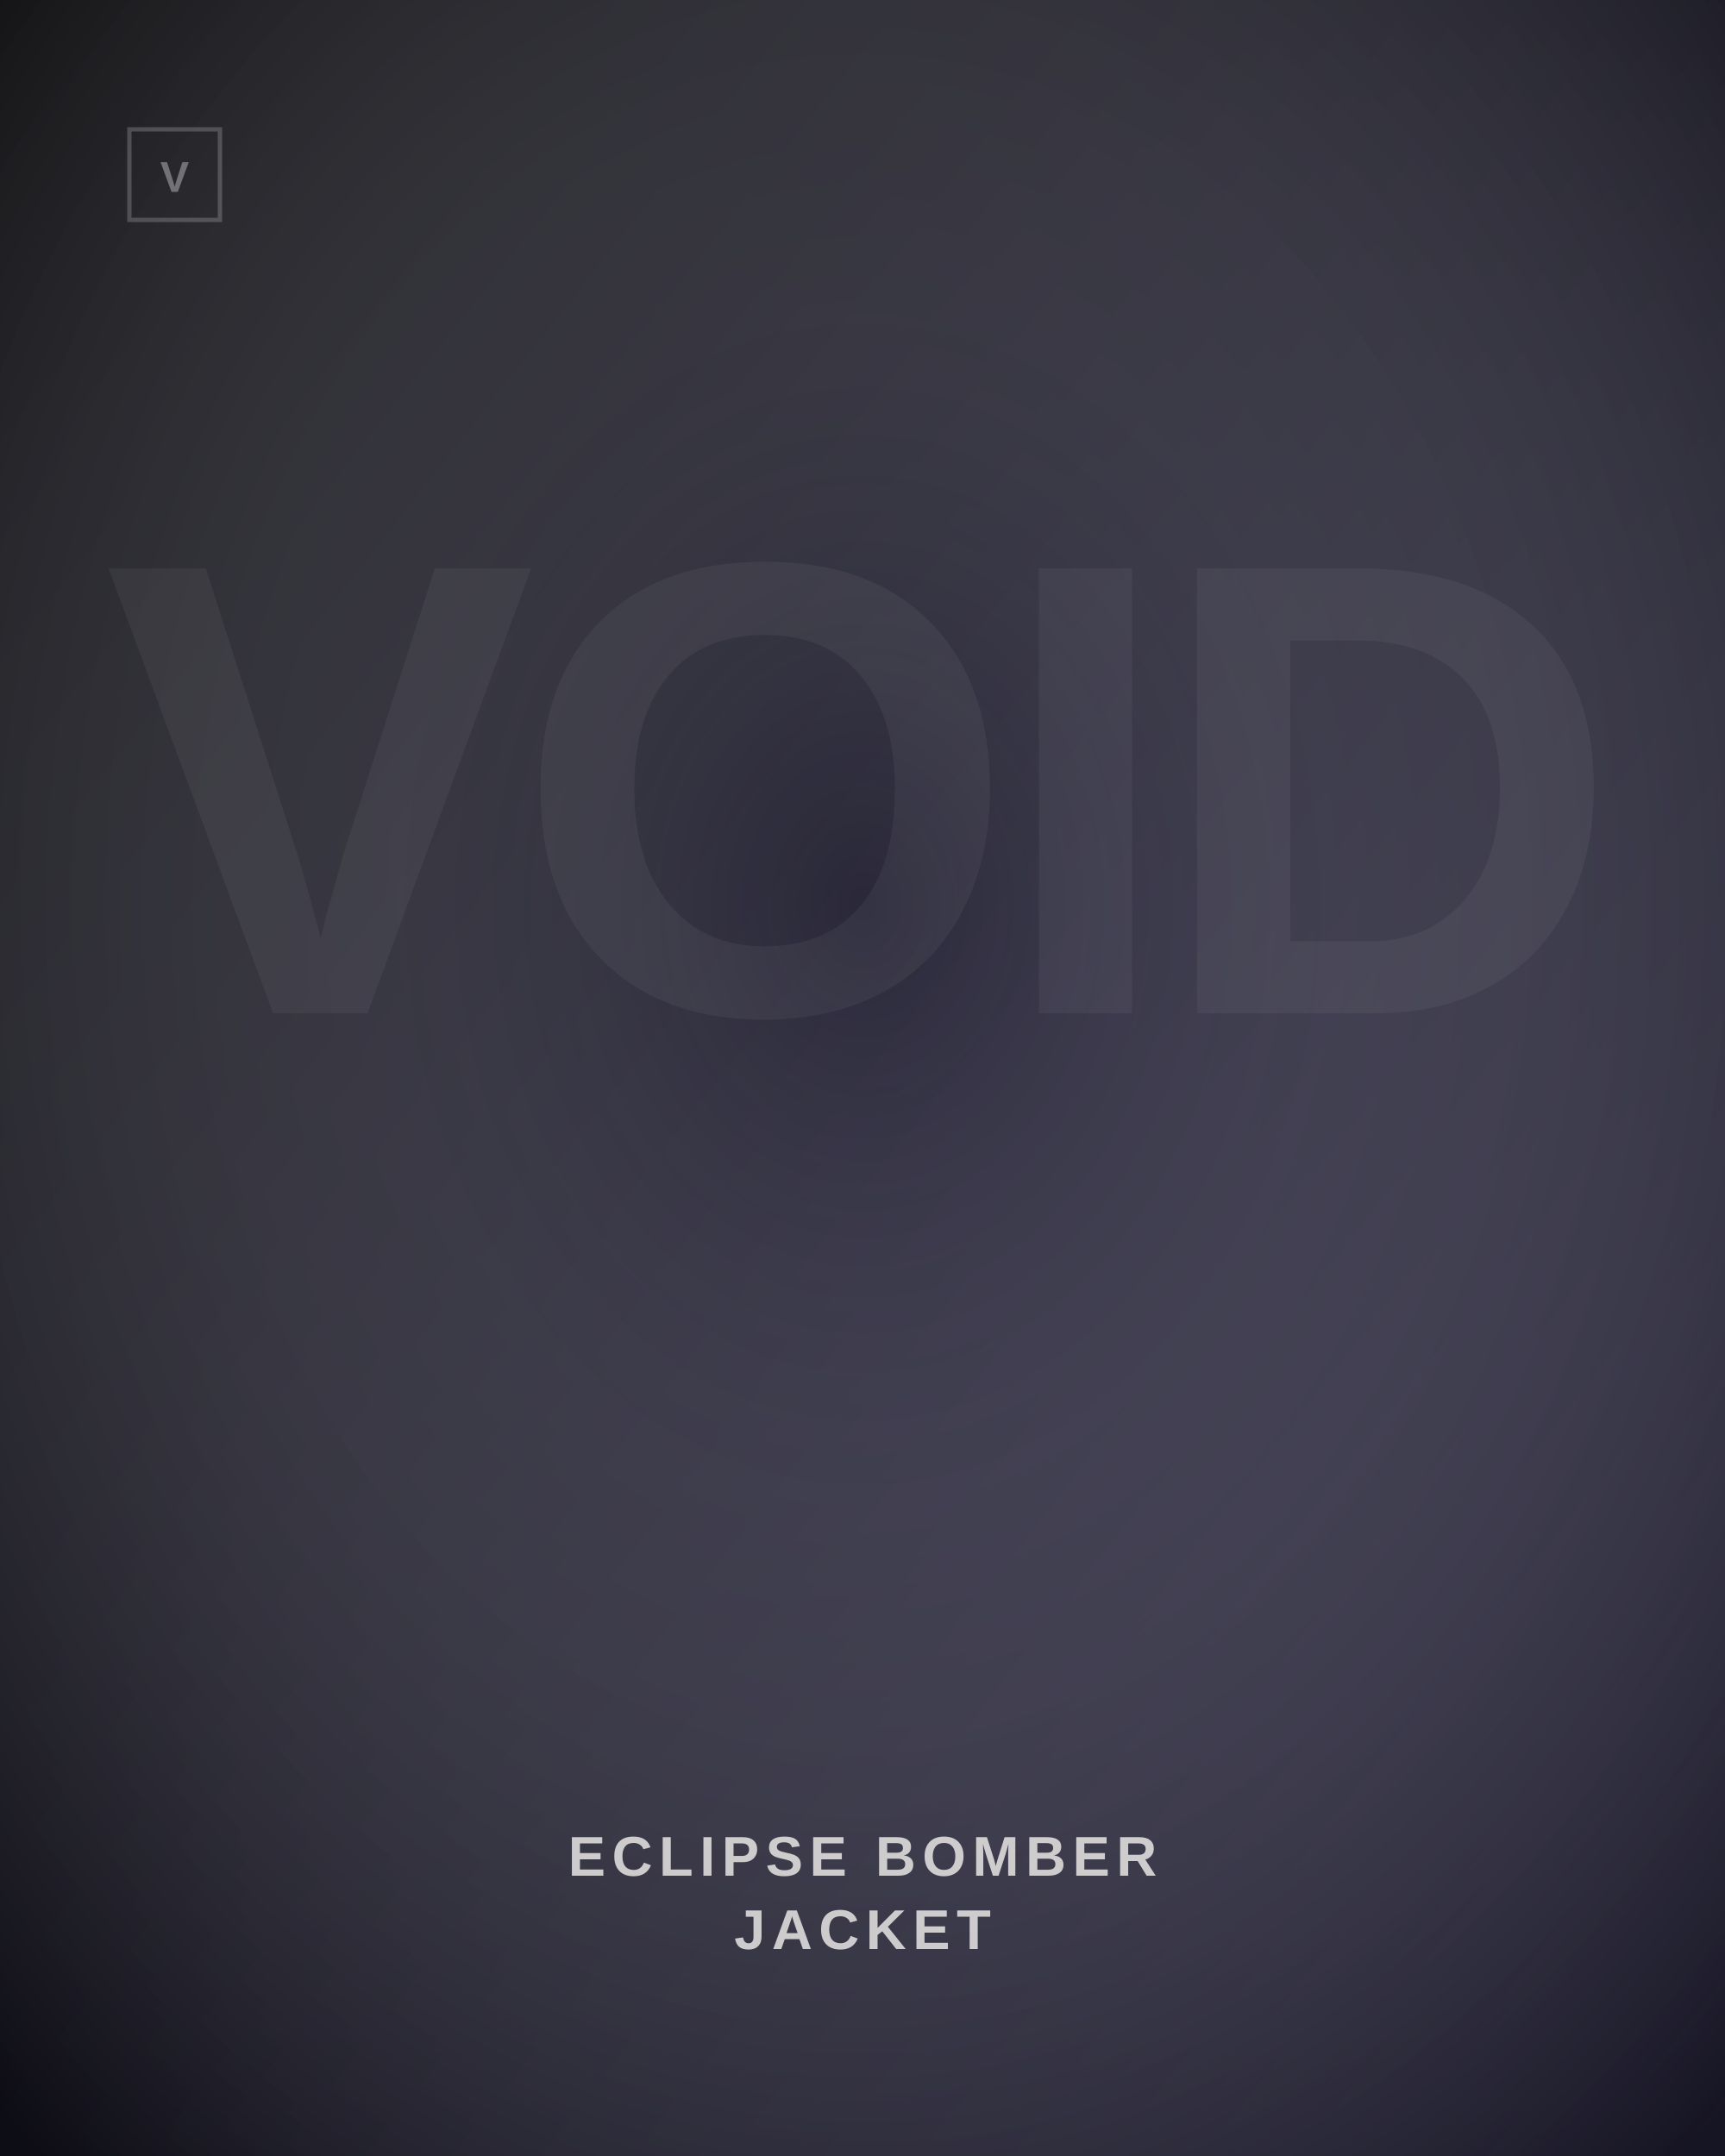
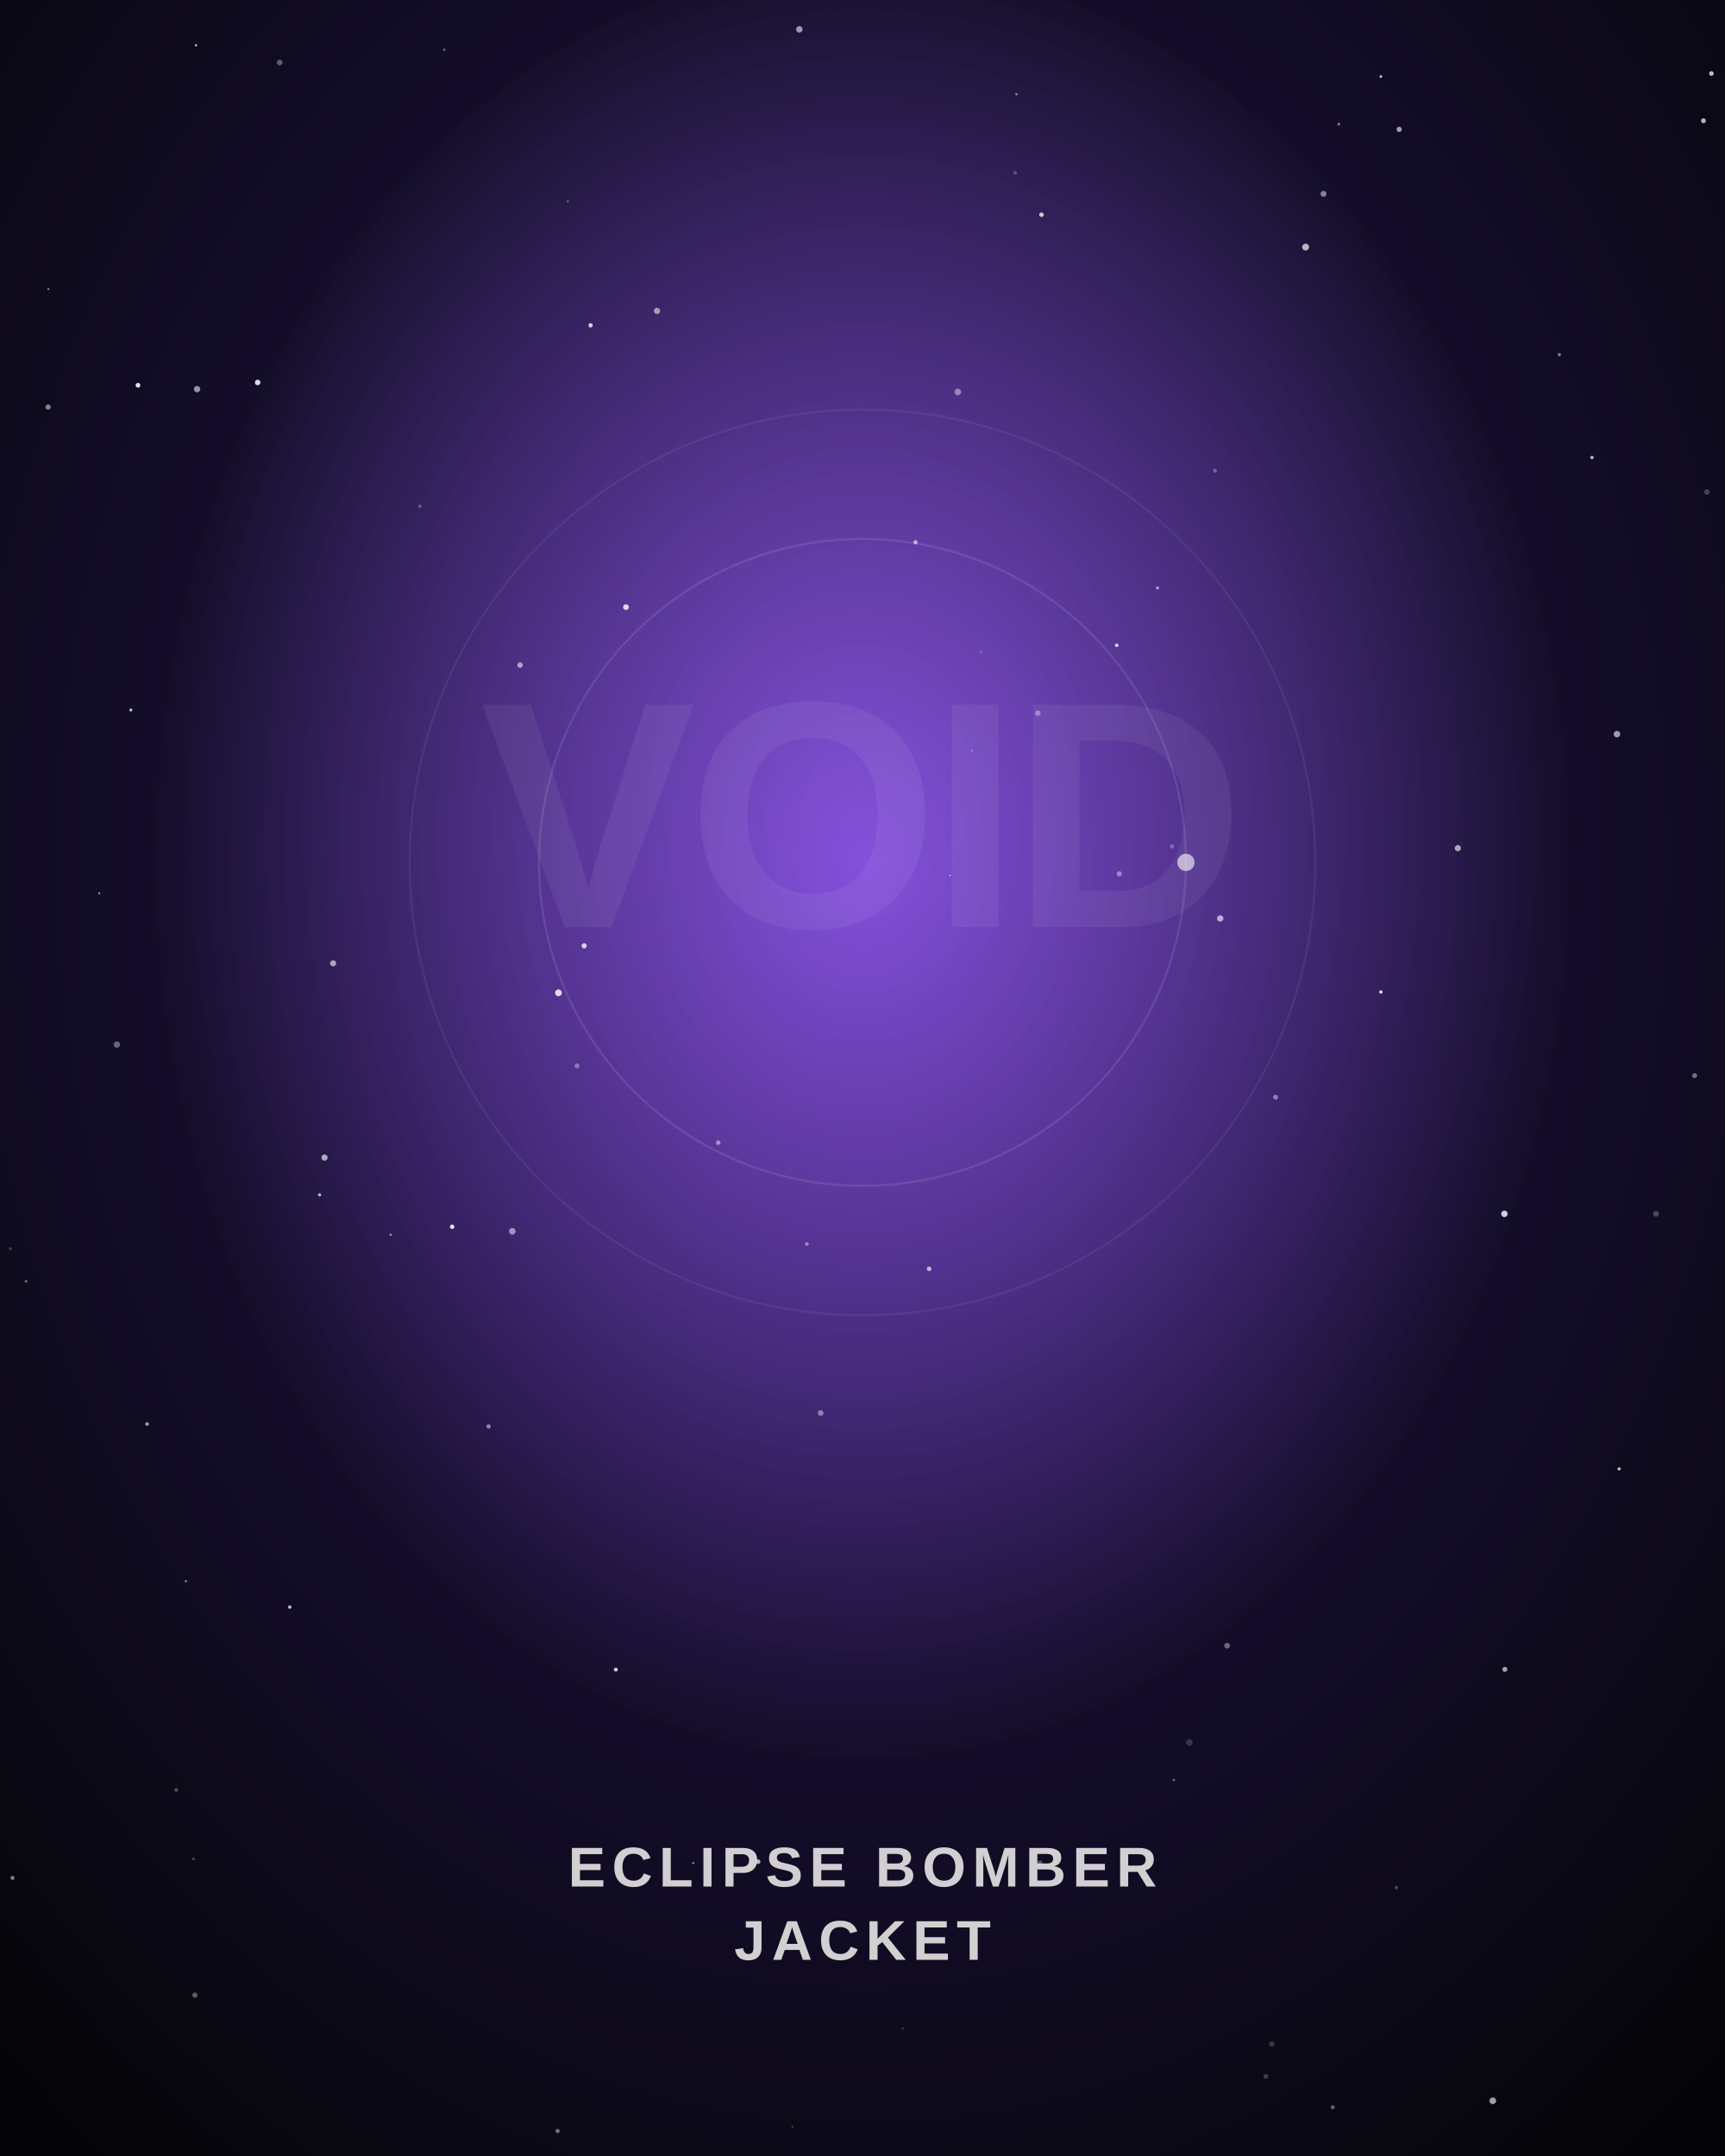
<svg xmlns="http://www.w3.org/2000/svg" width="800" height="1000" viewBox="0 0 800 1000">
  <defs>
-     <linearGradient id="g" x1="0" y1="0" x2="1" y2="1">
-       <stop offset="0" stop-color="#0a0a0f" />
-       <stop offset="1" stop-color="#312e4f" />
-     </linearGradient>
-     <radialGradient id="v" cx="0.5" cy="0.42" r="0.75">
-       <stop offset="0" stop-color="#ffffff" stop-opacity="0.06" />
-       <stop offset="1" stop-color="#000000" stop-opacity="0.55" />
+     <radialGradient id="neb" cx="0.5" cy="0.4" r="0.75">
+       <stop offset="0" stop-color="#7c3aed" stop-opacity="0.9" />
+       <stop offset="0.55" stop-color="#160f2e" stop-opacity="0.9" />
+       <stop offset="1" stop-color="#050507" />
+     </radialGradient>
+     <radialGradient id="glow" cx="0.5" cy="0.38" r="0.4">
+       <stop offset="0" stop-color="#ffffff" stop-opacity="0.14" />
+       <stop offset="1" stop-color="#ffffff" stop-opacity="0" />
    </radialGradient>
  </defs>
-   <rect width="800" height="1000" fill="url(#g)" />
-   <rect width="800" height="1000" fill="url(#v)" />
-   <text x="400" y="470" font-family="Arial Black, Arial, sans-serif" font-size="300" font-weight="900" fill="#ffffff" fill-opacity="0.05" text-anchor="middle" letter-spacing="-10">VOID</text>
+   <rect width="800" height="1000" fill="#050507" />
+   <rect width="800" height="1000" fill="url(#neb)" />
+   <rect width="800" height="1000" fill="url(#glow)" />
+   <g>
+     <circle cx="226.6" cy="661.6" r="1.02" fill="#ffffff" fill-opacity="0.47" />
+     <circle cx="270.9" cy="438.7" r="1.2" fill="#ffffff" fill-opacity="0.77" />
+     <circle cx="723.2" cy="164.5" r="0.75" fill="#ffffff" fill-opacity="0.48" />
+     <circle cx="450.7" cy="348.1" r="0.63" fill="#ffffff" fill-opacity="0.21" />
+     <circle cx="259.0" cy="460.5" r="1.57" fill="#ffffff" fill-opacity="0.83" />
+     <circle cx="692.3" cy="974.4" r="1.55" fill="#ffffff" fill-opacity="0.61" />
+     <circle cx="648.9" cy="60.0" r="1.21" fill="#ffffff" fill-opacity="0.61" />
+     <circle cx="237.6" cy="571.1" r="1.54" fill="#ffffff" fill-opacity="0.51" />
+     <circle cx="517.9" cy="299.3" r="0.81" fill="#ffffff" fill-opacity="0.81" />
+     <circle cx="22.3" cy="188.8" r="1.21" fill="#ffffff" fill-opacity="0.49" />
+     <circle cx="68.2" cy="660.5" r="0.85" fill="#ffffff" fill-opacity="0.59" />
+     <circle cx="333.1" cy="530.0" r="1.08" fill="#ffffff" fill-opacity="0.45" />
+     <circle cx="91.4" cy="180.5" r="1.47" fill="#ffffff" fill-opacity="0.56" />
+     <circle cx="89.8" cy="862.2" r="0.7" fill="#ffffff" fill-opacity="0.22" />
+     <circle cx="424.6" cy="251.5" r="0.99" fill="#ffffff" fill-opacity="0.57" />
+     <circle cx="181.2" cy="572.7" r="0.54" fill="#ffffff" fill-opacity="0.53" />
+     <circle cx="470.8" cy="80.2" r="0.89" fill="#ffffff" fill-opacity="0.21" />
+     <circle cx="351.6" cy="863.5" r="1.06" fill="#ffffff" fill-opacity="0.69" />
+     <circle cx="605.5" cy="114.6" r="1.59" fill="#ffffff" fill-opacity="0.69" />
+     <circle cx="81.7" cy="830.2" r="0.87" fill="#ffffff" fill-opacity="0.28" />
+     <circle cx="768.0" cy="563.0" r="1.33" fill="#ffffff" fill-opacity="0.25" />
+     <circle cx="620.9" cy="57.6" r="0.68" fill="#ffffff" fill-opacity="0.43" />
+     <circle cx="12.1" cy="594.3" r="0.66" fill="#ffffff" fill-opacity="0.37" />
+     <circle cx="565.9" cy="426.0" r="1.47" fill="#ffffff" fill-opacity="0.62" />
+     <circle cx="697.7" cy="563.0" r="1.5" fill="#ffffff" fill-opacity="0.8" />
+     <circle cx="134.4" cy="745.4" r="0.81" fill="#ffffff" fill-opacity="0.72" />
+     <circle cx="544.4" cy="825.6" r="0.55" fill="#ffffff" fill-opacity="0.43" />
+     <circle cx="589.8" cy="948.0" r="1.27" fill="#ffffff" fill-opacity="0.18" />
+     <circle cx="483.0" cy="99.6" r="1.06" fill="#ffffff" fill-opacity="0.75" />
+     <circle cx="90.4" cy="925.4" r="1.21" fill="#ffffff" fill-opacity="0.34" />
+     <circle cx="154.5" cy="446.8" r="1.41" fill="#ffffff" fill-opacity="0.59" />
+     <circle cx="90.9" cy="21.0" r="0.53" fill="#ffffff" fill-opacity="0.75" />
+     <circle cx="148.2" cy="554.2" r="0.75" fill="#ffffff" fill-opacity="0.67" />
+     <circle cx="304.7" cy="144.2" r="1.45" fill="#ffffff" fill-opacity="0.55" />
+     <circle cx="551.6" cy="808.2" r="1.54" fill="#ffffff" fill-opacity="0.16" />
+     <circle cx="273.9" cy="150.9" r="1.0" fill="#ffffff" fill-opacity="0.8" />
+     <circle cx="640.4" cy="35.5" r="0.62" fill="#ffffff" fill-opacity="0.76" />
+     <circle cx="543.6" cy="392.6" r="0.97" fill="#ffffff" fill-opacity="0.27" />
+     <circle cx="676.1" cy="393.4" r="1.45" fill="#ffffff" fill-opacity="0.61" />
+     <circle cx="60.7" cy="329.3" r="0.66" fill="#ffffff" fill-opacity="0.82" />
+     <circle cx="471.4" cy="43.7" r="0.6" fill="#ffffff" fill-opacity="0.42" />
+     <circle cx="374.2" cy="577.0" r="0.87" fill="#ffffff" fill-opacity="0.42" />
+     <circle cx="4.8" cy="579.2" r="0.8" fill="#ffffff" fill-opacity="0.17" />
+     <circle cx="367.5" cy="986.4" r="0.45" fill="#ffffff" fill-opacity="0.26" />
+     <circle cx="536.8" cy="272.7" r="0.73" fill="#ffffff" fill-opacity="0.53" />
+     <circle cx="209.7" cy="569.0" r="1.03" fill="#ffffff" fill-opacity="0.87" />
+     <circle cx="793.7" cy="34.1" r="1.07" fill="#ffffff" fill-opacity="0.73" />
+     <circle cx="697.9" cy="774.3" r="1.16" fill="#ffffff" fill-opacity="0.63" />
+     <circle cx="290.3" cy="281.6" r="1.35" fill="#ffffff" fill-opacity="0.8" />
+     <circle cx="750.9" cy="681.3" r="0.76" fill="#ffffff" fill-opacity="0.72" />
+     <circle cx="591.6" cy="508.9" r="1.16" fill="#ffffff" fill-opacity="0.41" />
+     <circle cx="440.6" cy="406.0" r="0.47" fill="#ffffff" fill-opacity="0.4" />
+     <circle cx="258.6" cy="988.4" r="0.98" fill="#ffffff" fill-opacity="0.43" />
+     <circle cx="194.7" cy="234.8" r="0.82" fill="#ffffff" fill-opacity="0.25" />
+     <circle cx="5.8" cy="871.0" r="0.94" fill="#ffffff" fill-opacity="0.48" />
+     <circle cx="455.0" cy="302.4" r="0.6" fill="#ffffff" fill-opacity="0.2" />
+     <circle cx="241.2" cy="308.5" r="1.27" fill="#ffffff" fill-opacity="0.56" />
+     <circle cx="749.9" cy="340.5" r="1.51" fill="#ffffff" fill-opacity="0.59" />
+     <circle cx="64.0" cy="178.7" r="1.1" fill="#ffffff" fill-opacity="0.89" />
+     <circle cx="285.6" cy="774.4" r="0.91" fill="#ffffff" fill-opacity="0.8" />
+     <circle cx="54.2" cy="484.5" r="1.48" fill="#ffffff" fill-opacity="0.36" />
+     <circle cx="206.0" cy="23.1" r="0.6" fill="#ffffff" fill-opacity="0.35" />
+     <circle cx="563.5" cy="218.3" r="0.88" fill="#ffffff" fill-opacity="0.3" />
+     <circle cx="482.3" cy="864.1" r="1.18" fill="#ffffff" fill-opacity="0.3" />
+     <circle cx="587.1" cy="963.1" r="1.12" fill="#ffffff" fill-opacity="0.21" />
+     <circle cx="647.6" cy="875.5" r="0.81" fill="#ffffff" fill-opacity="0.25" />
+     <circle cx="150.5" cy="536.9" r="1.45" fill="#ffffff" fill-opacity="0.63" />
+     <circle cx="738.3" cy="212.2" r="0.79" fill="#ffffff" fill-opacity="0.71" />
+     <circle cx="519.1" cy="405.3" r="1.21" fill="#ffffff" fill-opacity="0.4" />
+     <circle cx="46.0" cy="414.3" r="0.45" fill="#ffffff" fill-opacity="0.62" />
+     <circle cx="267.6" cy="494.4" r="1.12" fill="#ffffff" fill-opacity="0.34" />
+     <circle cx="370.7" cy="13.6" r="1.51" fill="#ffffff" fill-opacity="0.57" />
+     <circle cx="790.0" cy="56.0" r="1.14" fill="#ffffff" fill-opacity="0.69" />
+     <circle cx="263.3" cy="93.4" r="0.59" fill="#ffffff" fill-opacity="0.26" />
+     <circle cx="613.8" cy="89.9" r="1.38" fill="#ffffff" fill-opacity="0.47" />
+     <circle cx="430.9" cy="588.5" r="1.07" fill="#ffffff" fill-opacity="0.64" />
+     <circle cx="481.3" cy="330.8" r="1.29" fill="#ffffff" fill-opacity="0.34" />
+     <circle cx="569.1" cy="763.3" r="1.33" fill="#ffffff" fill-opacity="0.38" />
+     <circle cx="618.1" cy="977.4" r="0.94" fill="#ffffff" fill-opacity="0.36" />
+     <circle cx="418.7" cy="940.9" r="0.56" fill="#ffffff" fill-opacity="0.16" />
+     <circle cx="380.6" cy="655.4" r="1.33" fill="#ffffff" fill-opacity="0.42" />
+     <circle cx="791.6" cy="228.2" r="1.31" fill="#ffffff" fill-opacity="0.22" />
+     <circle cx="22.4" cy="134.1" r="0.47" fill="#ffffff" fill-opacity="0.53" />
+     <circle cx="444.2" cy="181.8" r="1.53" fill="#ffffff" fill-opacity="0.42" />
+     <circle cx="119.5" cy="177.4" r="1.29" fill="#ffffff" fill-opacity="0.84" />
+     <circle cx="129.7" cy="29.0" r="1.33" fill="#ffffff" fill-opacity="0.33" />
+     <circle cx="785.9" cy="498.9" r="1.16" fill="#ffffff" fill-opacity="0.41" />
+     <circle cx="640.4" cy="460.1" r="0.79" fill="#ffffff" fill-opacity="0.83" />
+     <circle cx="86.2" cy="733.4" r="0.48" fill="#ffffff" fill-opacity="0.63" />
+     <circle cx="321.5" cy="864.1" r="0.47" fill="#ffffff" fill-opacity="0.57" />
+   </g>
+   <circle cx="400" cy="400" r="150" fill="none" stroke="#ffffff" stroke-opacity="0.10" stroke-width="1" />
+   <circle cx="400" cy="400" r="210" fill="none" stroke="#ffffff" stroke-opacity="0.06" stroke-width="1" />
+   <circle cx="550" cy="400" r="4" fill="#ffffff" fill-opacity="0.6" />
+   <text x="400" y="430" font-family="Arial Black, Arial, sans-serif" font-size="150" font-weight="900" fill="#ffffff" fill-opacity="0.06" text-anchor="middle" letter-spacing="-4">VOID</text>
  <g font-family="Arial, sans-serif" text-anchor="middle">
-     <text x="400" y="870" font-size="26" font-weight="700" letter-spacing="3" fill="#e7e5e4" fill-opacity="0.85">ECLIPSE BOMBER</text>
-     <text x="400" y="904" font-size="26" font-weight="700" letter-spacing="3" fill="#e7e5e4" fill-opacity="0.85">JACKET</text>
+     <text x="400" y="875" font-size="26" font-weight="700" letter-spacing="3" fill="#e7e5e4" fill-opacity="0.9">ECLIPSE BOMBER</text>
+     <text x="400" y="909" font-size="26" font-weight="700" letter-spacing="3" fill="#e7e5e4" fill-opacity="0.9">JACKET</text>
  </g>
-   <rect x="60" y="60" width="42" height="42" fill="none" stroke="#ffffff" stroke-opacity="0.2" stroke-width="2" />
-   <text x="81" y="89" font-family="Arial Black, Arial" font-size="20" font-weight="900" fill="#ffffff" fill-opacity="0.35" text-anchor="middle">V</text>
</svg>
